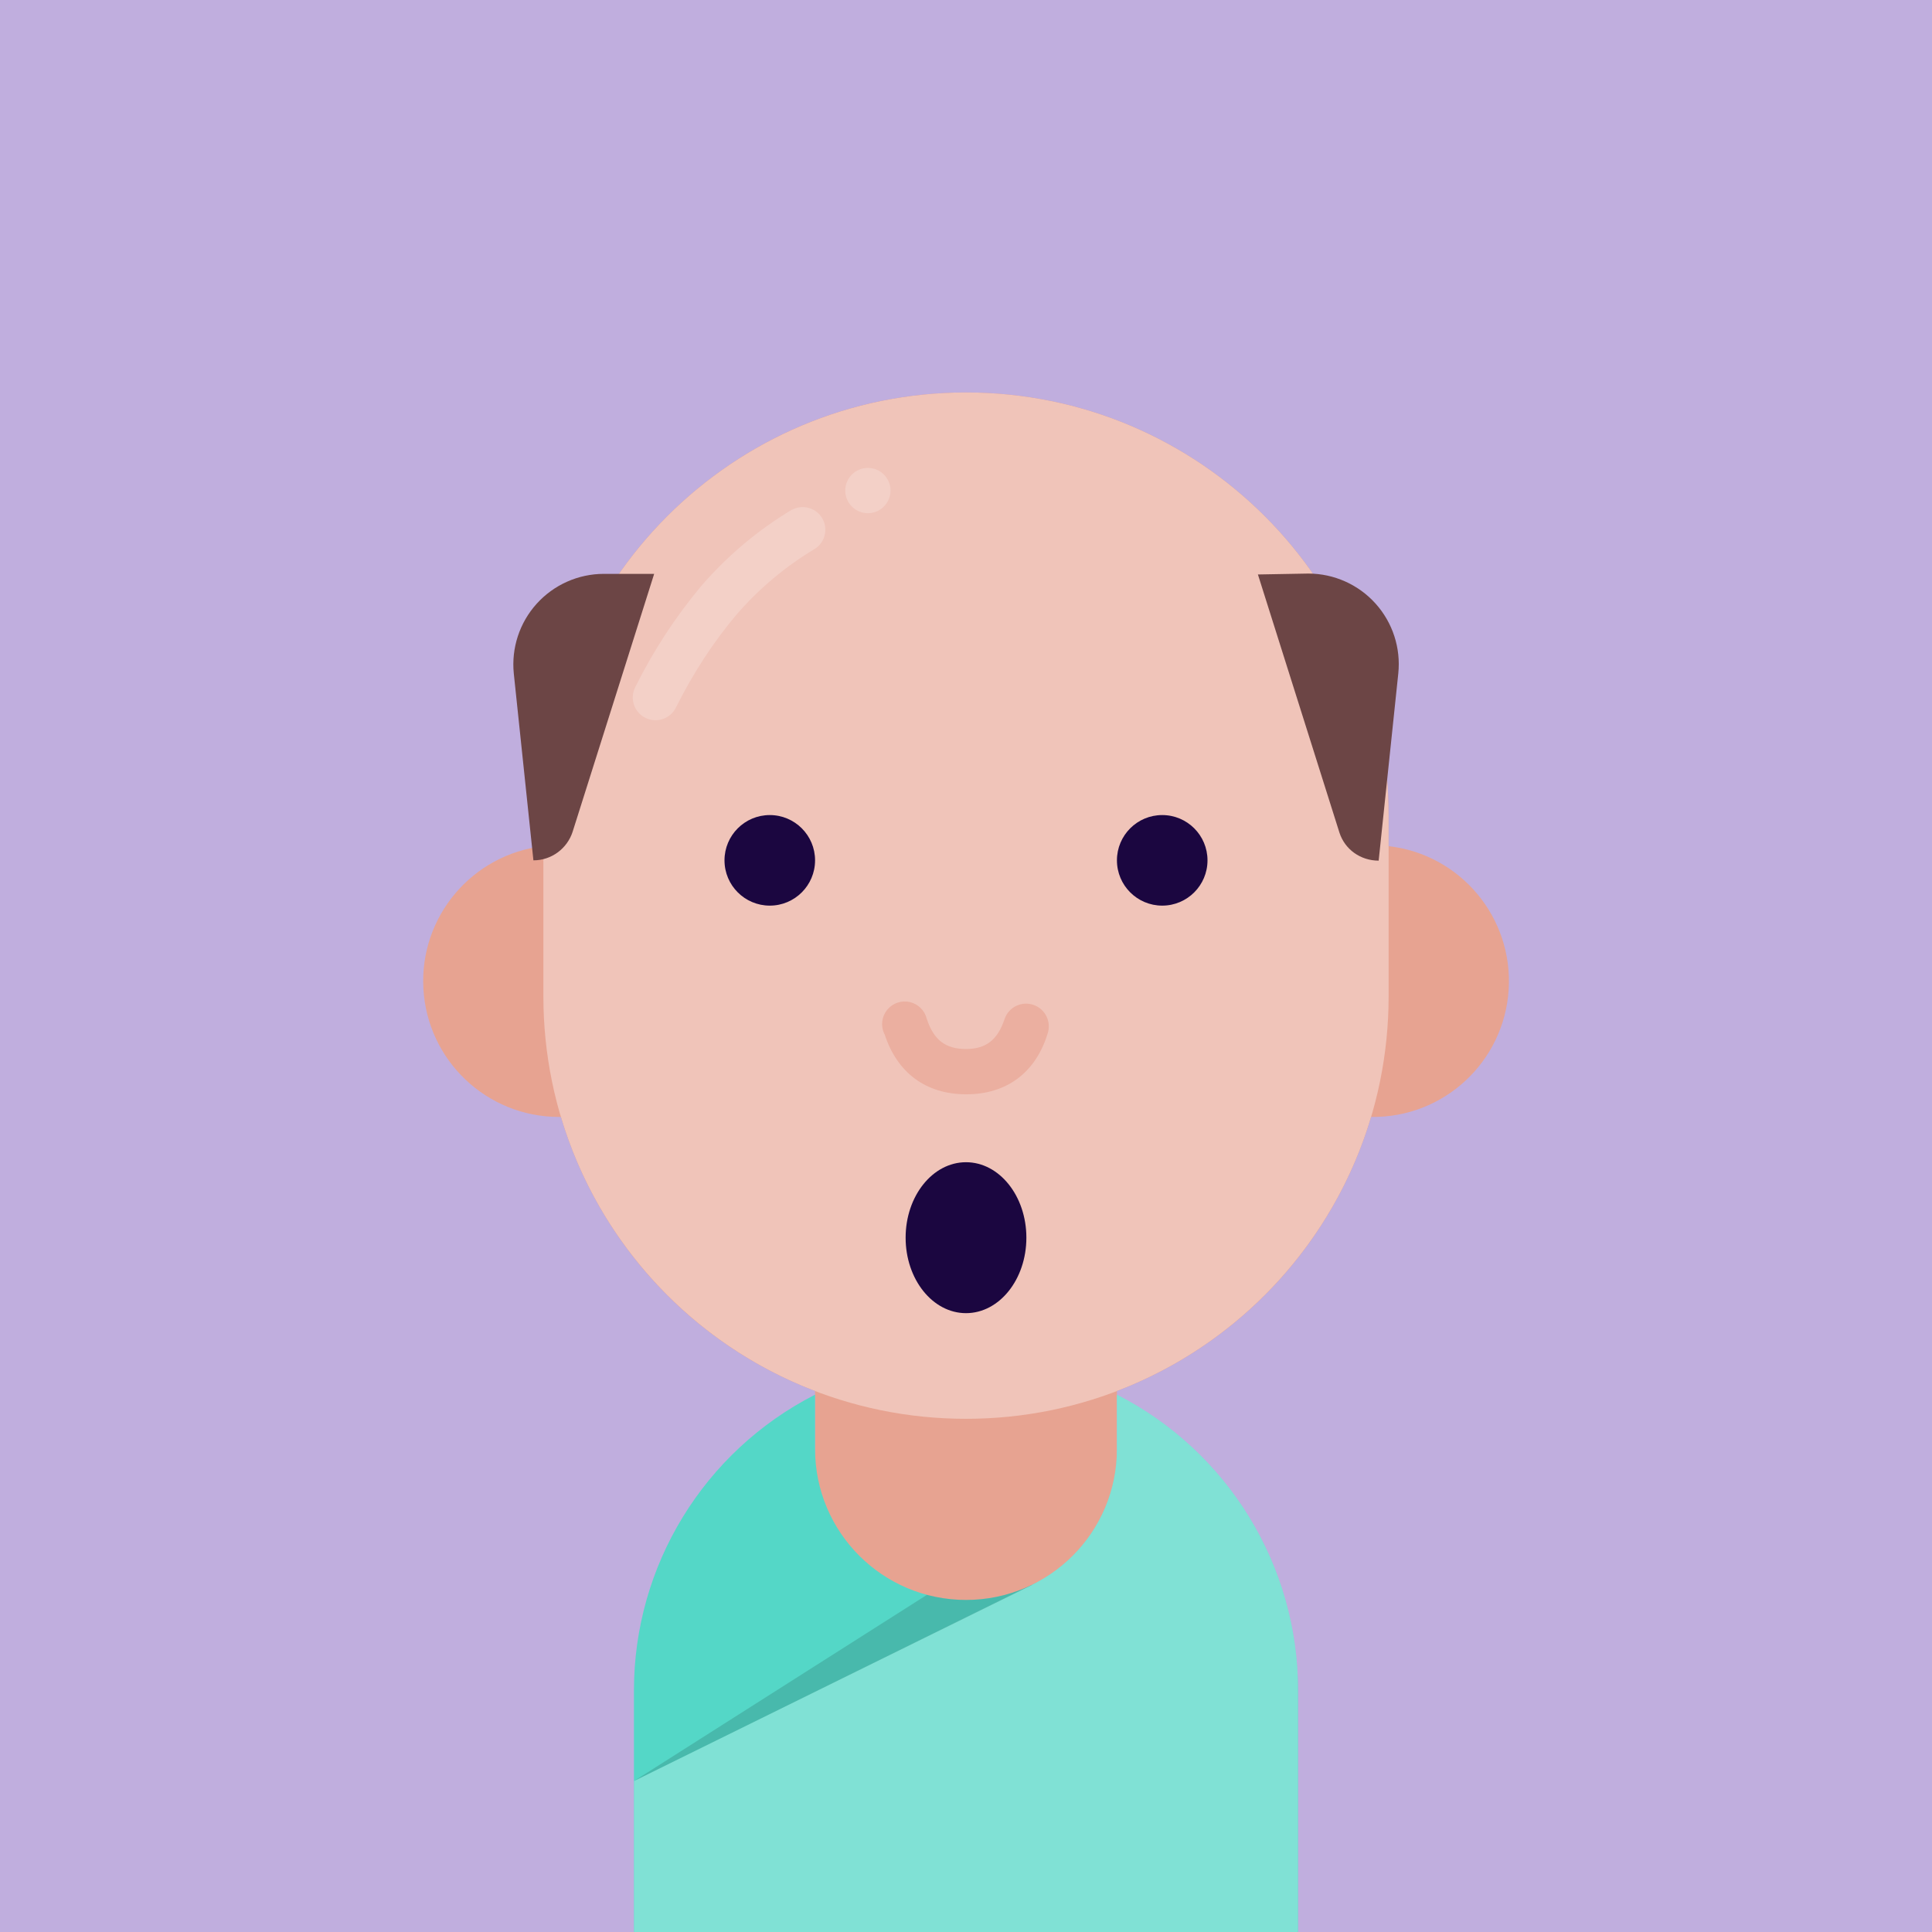
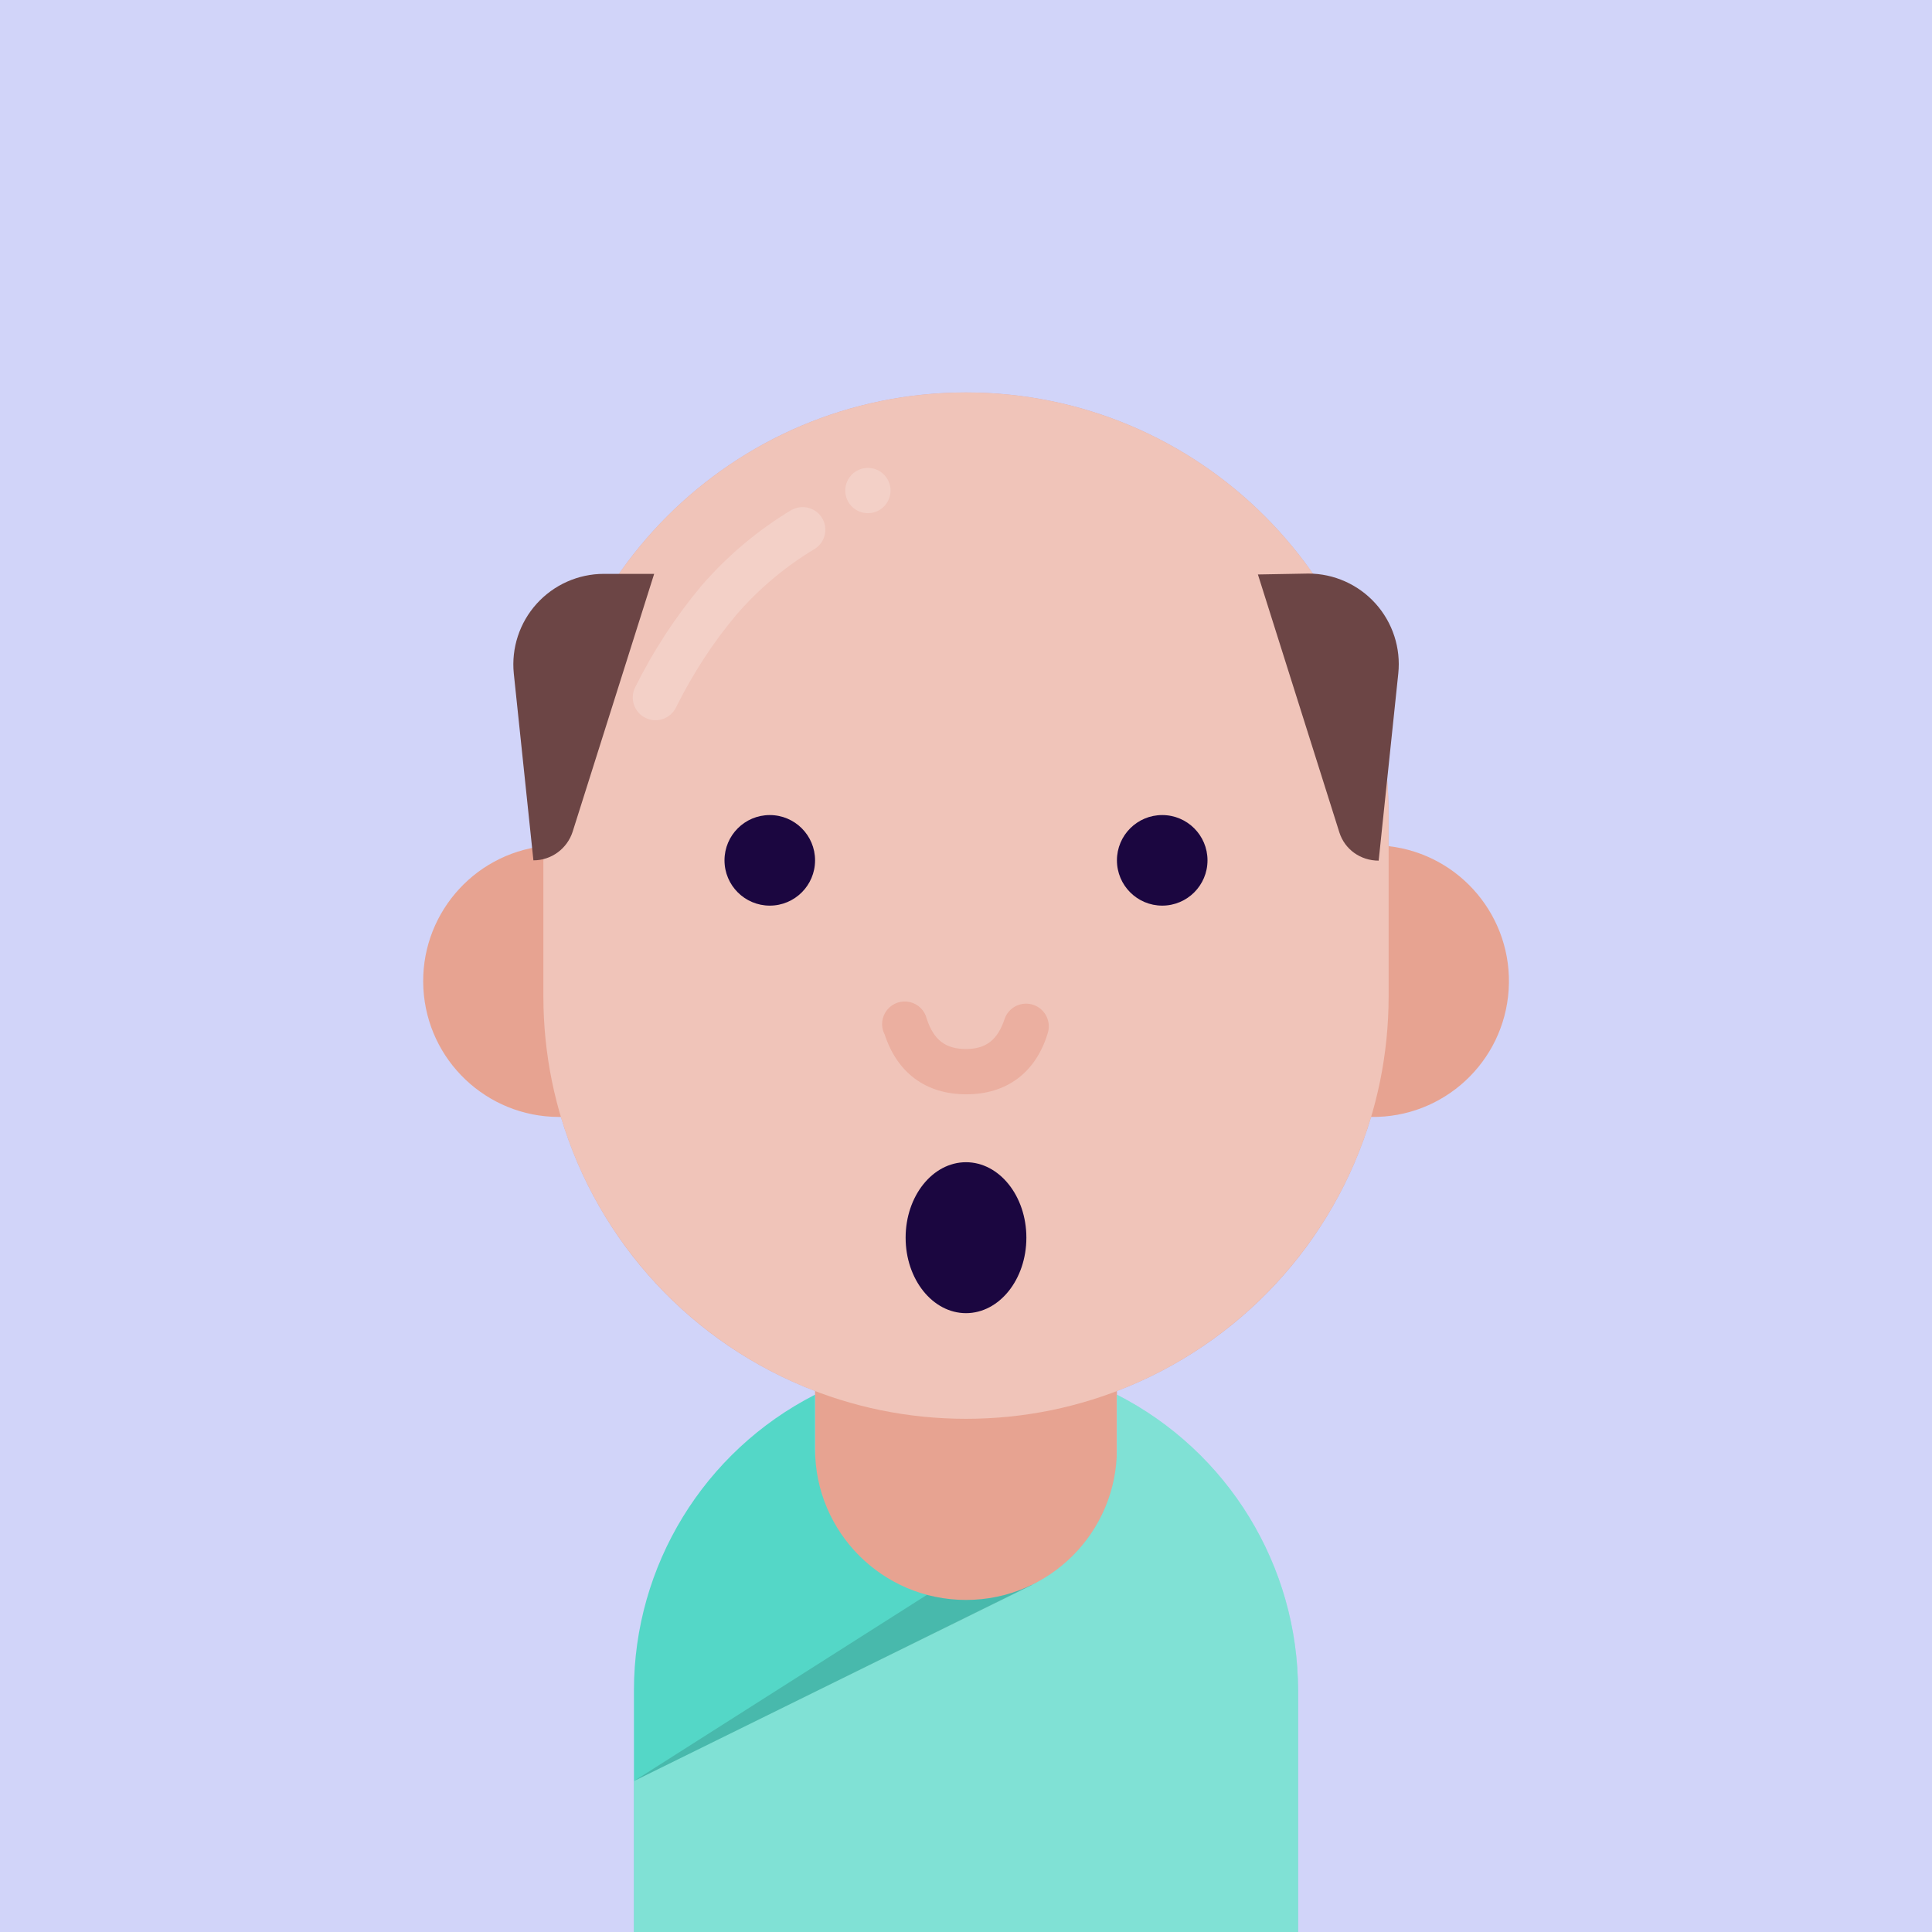
<svg xmlns="http://www.w3.org/2000/svg" viewBox="0 0 64 64" fill="none" shape-rendering="auto" aria-hidden="true">
  <defs>
    <g id="eyes-open-2766f843">
      <path d="M5.5 3a1.5 1.5 0 1 1 0 3 1.5 1.5 0 0 1 0-3m13 0a1.5 1.5 0 1 1 0 3 1.5 1.5 0 0 1 0-3" fill="#1B0640" />
    </g>
    <g id="hair-balding-2766f843">
      <path d="M9.47 23.05c-.18.56-.7.95-1.3.95l-.65-6.19a3 3 0 0 1 2.98-3.3h1.67zm24.37-8.55a3 3 0 0 1 2.98 3.31l-.65 6.2c-.6 0-1.12-.37-1.3-.93l-2.7-8.55z" fill="#6c4545" />
      <path d="M16.75 12.38a.75.75 0 0 1 .76 1.29q-1.5.9-2.62 2.2-1.14 1.35-2 3.07a.75.75 0 1 1-1.35-.67 17 17 0 0 1 2.2-3.37q1.3-1.5 3-2.52M19.25 11a.75.75 0 1 1 0 1.5.75.75 0 0 1 0-1.5" fill="white" opacity=".2" style="mix-blend-mode:overlay" />
    </g>
    <g id="clothes-small-2766f843">
      <path d="M32 17.8H10v-8A11 11 0 0 1 16 0v1.8a5 5 0 0 0 10 0V0a11 11 0 0 1 6 9.8z" fill="#54d7c7" />
      <mask id="clothesSmall-a" style="mask-type:luminance">
        <path d="M32 17.8H10v-8A11 11 0 0 1 16 0v1.8a5 5 0 0 0 10 0V0a11 11 0 0 1 6 9.8z" fill="white" />
      </mask>
      <g mask="url(#clothesSmall-a)">
        <path opacity=".14" d="M20.62 6.05 22 5.8l1.2.5L10 12.8z" fill="black" />
        <path d="M21-1.2h11v47H10v-33l13.34-6.58z" fill="white" opacity=".26" style="mix-blend-mode:overlay" />
      </g>
    </g>
    <g id="mouth-surprise-2766f843">
      <ellipse cx="5" cy="3.54" rx="2" ry="2.5" fill="#1B0640" />
    </g>
    <g id="nose-smallRound-2766f843">
      <path d="M4.29 1.99A.75.75 0 1 1 5.7 1.5c.23.7.62 1 1.3 1 .66 0 1.05-.3 1.28-1A.75.75 0 0 1 9.7 2c-.4 1.29-1.36 2-2.69 2S4.72 3.3 4.3 2" fill="black" opacity=".36" style="mix-blend-mode:overlay" />
    </g>
    <clipPath id="clip-2766f843">
      <rect width="64" height="64" rx="0" ry="0" />
    </clipPath>
  </defs>
  <g clip-path="url(#clip-2766f843)">
-     <rect width="64" height="64" fill="#c0aede" />
+     <rect width="64" height="64" fill="#d1d4f9" />
    <path d="M37 46.08V52a5 5 0 0 1-10 0v-5.92A14 14 0 0 1 18.58 37h-.08a4.5 4.5 0 0 1-.5-8.97V27a14 14 0 1 1 28 0v1.03a4.5 4.5 0 0 1-.58 8.97A14 14 0 0 1 37 46.08" fill="#e7a391" />
    <mask id="personas-a" style="mask-type:luminance">
      <path d="M37 46.08V52a5 5 0 0 1-10 0v-5.92A14 14 0 0 1 18.58 37h-.08a4.5 4.5 0 0 1-.5-8.97V27a14 14 0 1 1 28 0v1.03a4.5 4.5 0 0 1-.58 8.97A14 14 0 0 1 37 46.08" fill="white" />
    </mask>
    <g mask="url(#personas-a)">
      <path d="M32 13a14 14 0 0 1 14 14v6a14 14 0 1 1-28 0v-6a14 14 0 0 1 14-14" fill="white" opacity=".36" style="mix-blend-mode:overlay" />
    </g>
    <use transform="translate(20 24)" href="#eyes-open-2766f843" />
    <use transform="translate(9.5 4.5)" href="#hair-balding-2766f843" />
    <use transform="translate(11 46.2)" href="#clothes-small-2766f843" />
    <use transform="translate(27 37.46)" href="#mouth-surprise-2766f843" />
    <use transform="translate(25 32.25)" href="#nose-smallRound-2766f843" />
  </g>
</svg>
